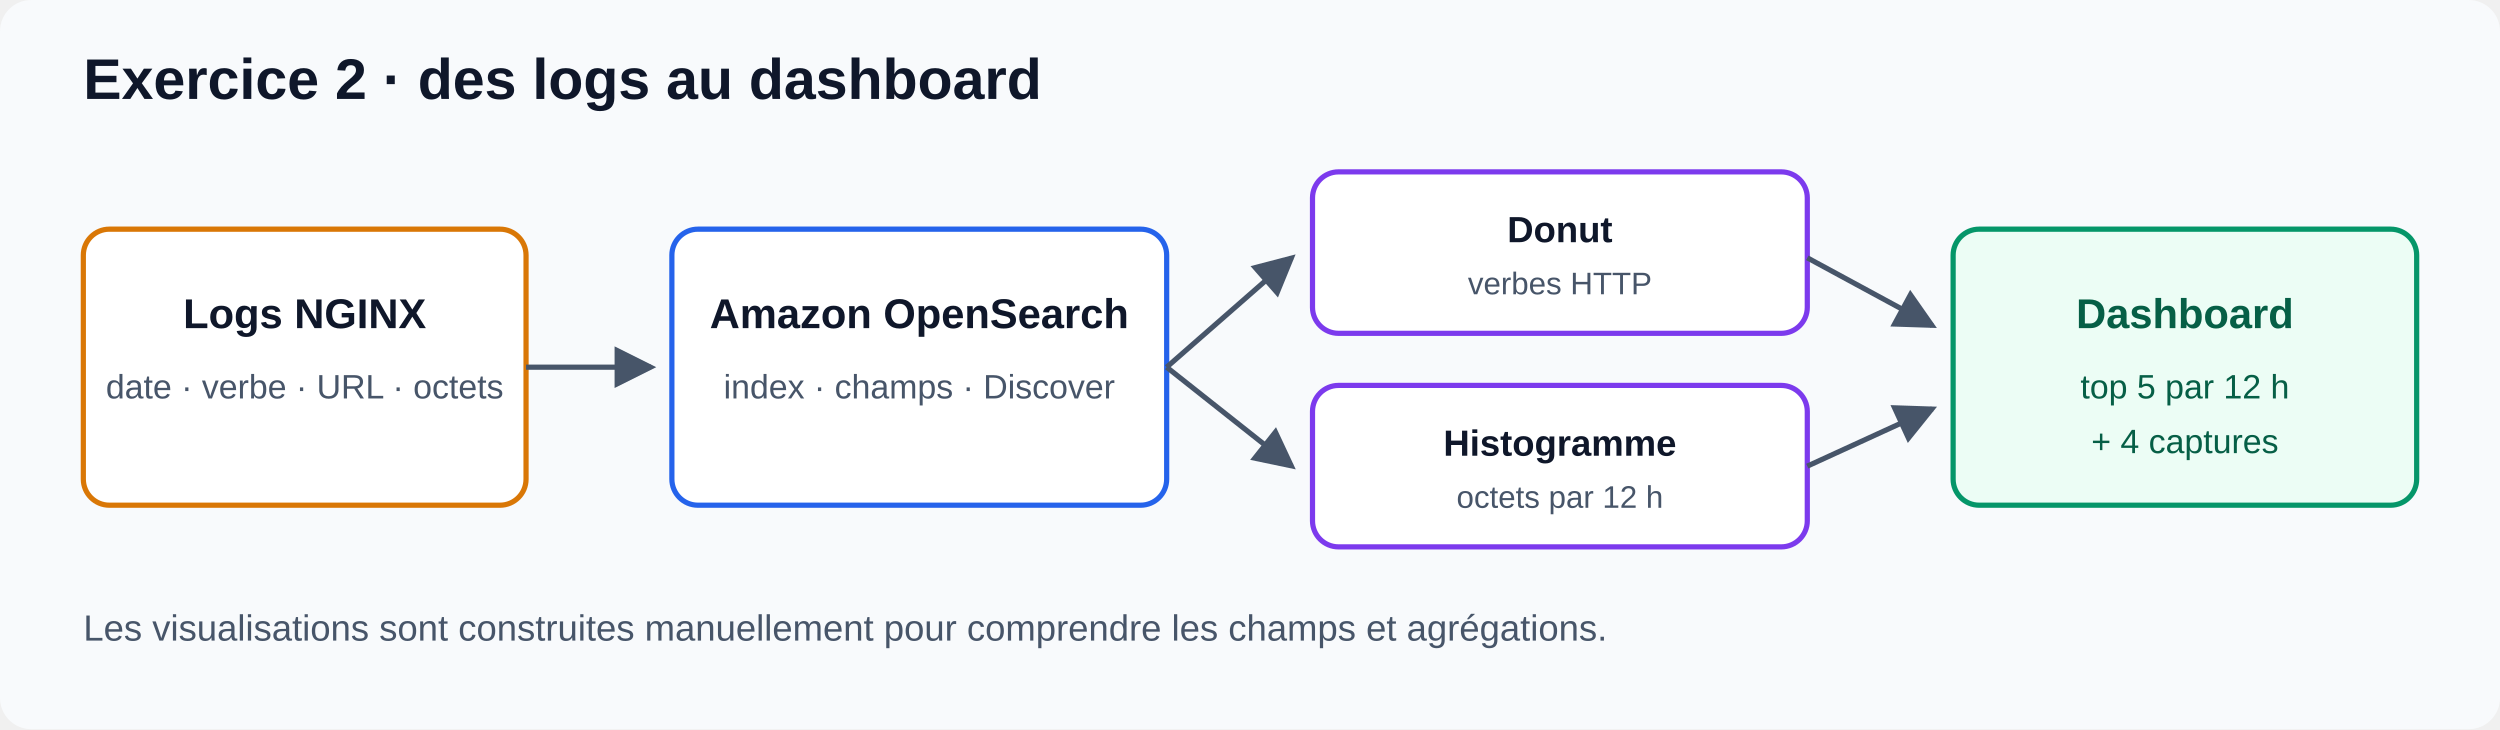
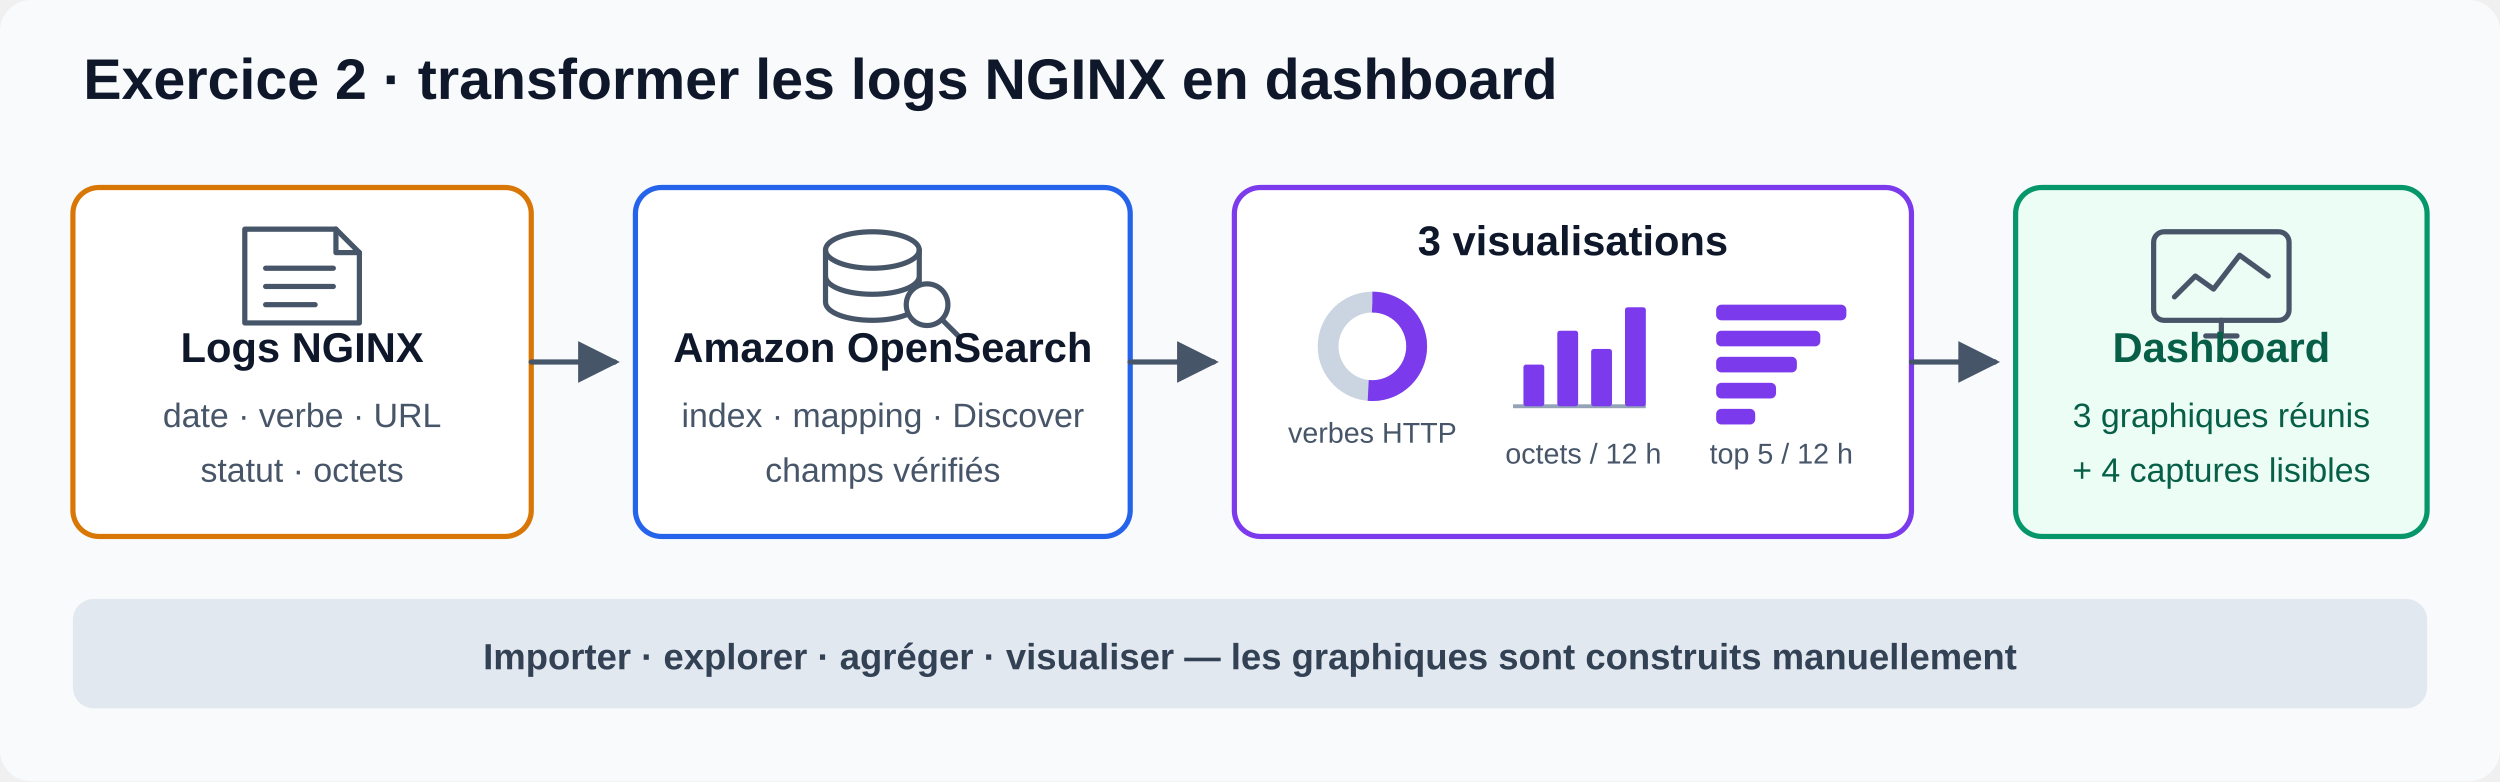
- <svg xmlns="http://www.w3.org/2000/svg" width="960" height="280" viewBox="0 0 960 280" role="img" aria-labelledby="title desc">
+ <svg xmlns="http://www.w3.org/2000/svg" width="960" height="300" viewBox="0 0 960 300" role="img" aria-labelledby="title desc">
  <defs>
-     <marker id="a" markerWidth="8" markerHeight="8" refX="7" refY="4" orient="auto">
+     <marker id="arrow" markerWidth="8" markerHeight="8" refX="7" refY="4" orient="auto">
      <path d="M0 0L8 4L0 8Z" fill="#475569" />
    </marker>
+     <style>
+     .title{font:700 22px Arial,sans-serif;fill:#0f172a}.card-title{font:700 16px Arial,sans-serif;fill:#0f172a}.label{font:13px Arial,sans-serif;fill:#475569}.mini{font:11px Arial,sans-serif;fill:#475569}.ok-title{font:700 16px Arial,sans-serif;fill:#065f46}.ok-label{font:13px Arial,sans-serif;fill:#065f46}.line{fill:none;stroke:#475569;stroke-width:2;stroke-linecap:round;stroke-linejoin:round}
+   </style>
  </defs>
-   <rect width="960" height="280" rx="12" fill="#f8fafc" />
-   <text x="32" y="38" font-family="Arial,sans-serif" font-size="22" font-weight="700" fill="#0f172a">Exercice 2 · des logs au dashboard</text>
-   <g font-family="Arial,sans-serif" text-anchor="middle">
-     <rect x="32" y="88" width="170" height="106" rx="10" fill="#fff" stroke="#d97706" stroke-width="2" />
-     <text x="117" y="126" font-size="16" font-weight="700" fill="#0f172a">Logs NGINX</text>
-     <text x="117" y="153" font-size="13" fill="#475569">date · verbe · URL · octets</text>
-     <rect x="258" y="88" width="190" height="106" rx="10" fill="#fff" stroke="#2563eb" stroke-width="2" />
-     <text x="353" y="126" font-size="16" font-weight="700" fill="#0f172a">Amazon OpenSearch</text>
-     <text x="353" y="153" font-size="13" fill="#475569">index · champs · Discover</text>
-     <rect x="504" y="66" width="190" height="62" rx="10" fill="#fff" stroke="#7c3aed" stroke-width="2" />
-     <text x="599" y="93" font-size="14" font-weight="700" fill="#0f172a">Donut</text>
-     <text x="599" y="113" font-size="12" fill="#475569">verbes HTTP</text>
-     <rect x="504" y="148" width="190" height="62" rx="10" fill="#fff" stroke="#7c3aed" stroke-width="2" />
-     <text x="599" y="175" font-size="14" font-weight="700" fill="#0f172a">Histogramme</text>
-     <text x="599" y="195" font-size="12" fill="#475569">octets par 12 h</text>
-     <rect x="750" y="88" width="178" height="106" rx="10" fill="#ecfdf5" stroke="#059669" stroke-width="2" />
-     <text x="839" y="126" font-size="16" font-weight="700" fill="#065f46">Dashboard</text>
-     <text x="839" y="153" font-size="13" fill="#065f46">top 5 par 12 h</text>
-     <text x="839" y="174" font-size="13" fill="#065f46">+ 4 captures</text>
+   <rect width="960" height="300" rx="12" fill="#f8fafc" />
+   <text x="32" y="38" class="title">Exercice 2 · transformer les logs NGINX en dashboard</text>
+   <g text-anchor="middle">
+     <rect x="28" y="72" width="176" height="134" rx="10" fill="#fff" stroke="#d97706" stroke-width="2" />
+     <g transform="translate(94 88)" class="line" stroke="#d97706">
+       <path d="M0 0h35l9 9v27H0Z" />
+       <path d="M35 0v9h9" />
+       <line x1="8" y1="15" x2="34" y2="15" />
+       <line x1="8" y1="22" x2="34" y2="22" />
+       <line x1="8" y1="29" x2="27" y2="29" />
+     </g>
+     <text x="116" y="139" class="card-title">Logs NGINX</text>
+     <text x="116" y="164" class="label">date · verbe · URL</text>
+     <text x="116" y="185" class="label">statut · octets</text>
+     <rect x="244" y="72" width="190" height="134" rx="10" fill="#fff" stroke="#2563eb" stroke-width="2" />
+     <g transform="translate(317 89)" class="line" stroke="#2563eb">
+       <ellipse cx="18" cy="7" rx="18" ry="7" />
+       <path d="M0 7v20c0 4 8 7 18 7s18-3 18-7V7M0 17c0 4 8 7 18 7s18-3 18-7" />
+       <circle cx="39" cy="28" r="8" fill="#fff" />
+       <line x1="45" y1="34" x2="51" y2="40" />
+     </g>
+     <text x="339" y="139" class="card-title">Amazon OpenSearch</text>
+     <text x="339" y="164" class="label">index · mapping · Discover</text>
+     <text x="339" y="185" class="label">champs vérifiés</text>
+     <rect x="474" y="72" width="260" height="134" rx="10" fill="#fff" stroke="#7c3aed" stroke-width="2" />
+     <text x="604" y="98" class="card-title">3 visualisations</text>
+     <g transform="translate(500 108)">
+       <circle cx="27" cy="25" r="17" fill="none" stroke="#cbd5e1" stroke-width="8" />
+       <circle cx="27" cy="25" r="17" fill="none" stroke="#7c3aed" stroke-width="8" stroke-dasharray="55 52" transform="rotate(-90 27 25)" />
+       <circle cx="27" cy="25" r="7" fill="#fff" />
+       <text x="27" y="62" text-anchor="middle" class="mini">verbes HTTP</text>
+     </g>
+     <g transform="translate(577 108)" fill="#7c3aed">
+       <line x1="4" y1="48" x2="55" y2="48" stroke="#94a3b8" stroke-width="1.5" />
+       <rect x="8" y="32" width="8" height="16" rx="1" />
+       <rect x="21" y="19" width="8" height="29" rx="1" />
+       <rect x="34" y="26" width="8" height="22" rx="1" />
+       <rect x="47" y="10" width="8" height="38" rx="1" />
+       <text x="31" y="70" text-anchor="middle" class="mini" fill="#475569">octets / 12 h</text>
+     </g>
+     <g transform="translate(657 108)" fill="#7c3aed">
+       <rect x="2" y="9" width="50" height="6" rx="2" />
+       <rect x="2" y="19" width="40" height="6" rx="2" />
+       <rect x="2" y="29" width="31" height="6" rx="2" />
+       <rect x="2" y="39" width="23" height="6" rx="2" />
+       <rect x="2" y="49" width="15" height="6" rx="2" />
+       <text x="27" y="70" text-anchor="middle" class="mini" fill="#475569">top 5 / 12 h</text>
+     </g>
+     <rect x="774" y="72" width="158" height="134" rx="10" fill="#ecfdf5" stroke="#059669" stroke-width="2" />
+     <g transform="translate(827 89)" class="line" stroke="#059669">
+       <rect x="0" y="0" width="52" height="34" rx="4" />
+       <path d="M8 25l8-8 7 5 10-13 11 8" />
+       <line x1="20" y1="40" x2="32" y2="40" />
+       <line x1="26" y1="34" x2="26" y2="40" />
+     </g>
+     <text x="853" y="139" class="ok-title">Dashboard</text>
+     <text x="853" y="164" class="ok-label">3 graphiques réunis</text>
+     <text x="853" y="185" class="ok-label">+ 4 captures lisibles</text>
  </g>
-   <g stroke="#475569" stroke-width="2" marker-end="url(#a)">
-     <line x1="202" y1="141" x2="250" y2="141" />
-     <line x1="448" y1="141" x2="496" y2="99" />
-     <line x1="448" y1="141" x2="496" y2="179" />
-     <line x1="694" y1="99" x2="742" y2="125" />
-     <line x1="694" y1="179" x2="742" y2="157" />
+   <g class="line" marker-end="url(#arrow)">
+     <line x1="204" y1="139" x2="236" y2="139" />
+     <line x1="434" y1="139" x2="466" y2="139" />
+     <line x1="734" y1="139" x2="766" y2="139" />
  </g>
-   <text x="32" y="246" font-family="Arial,sans-serif" font-size="14" fill="#475569">Les visualisations sont construites manuellement pour comprendre les champs et agrégations.</text>
+   <rect x="28" y="230" width="904" height="42" rx="8" fill="#e2e8f0" />
+   <text x="480" y="257" text-anchor="middle" font-family="Arial,sans-serif" font-size="14" font-weight="700" fill="#334155">Importer · explorer · agréger · visualiser — les graphiques sont construits manuellement</text>
</svg>
